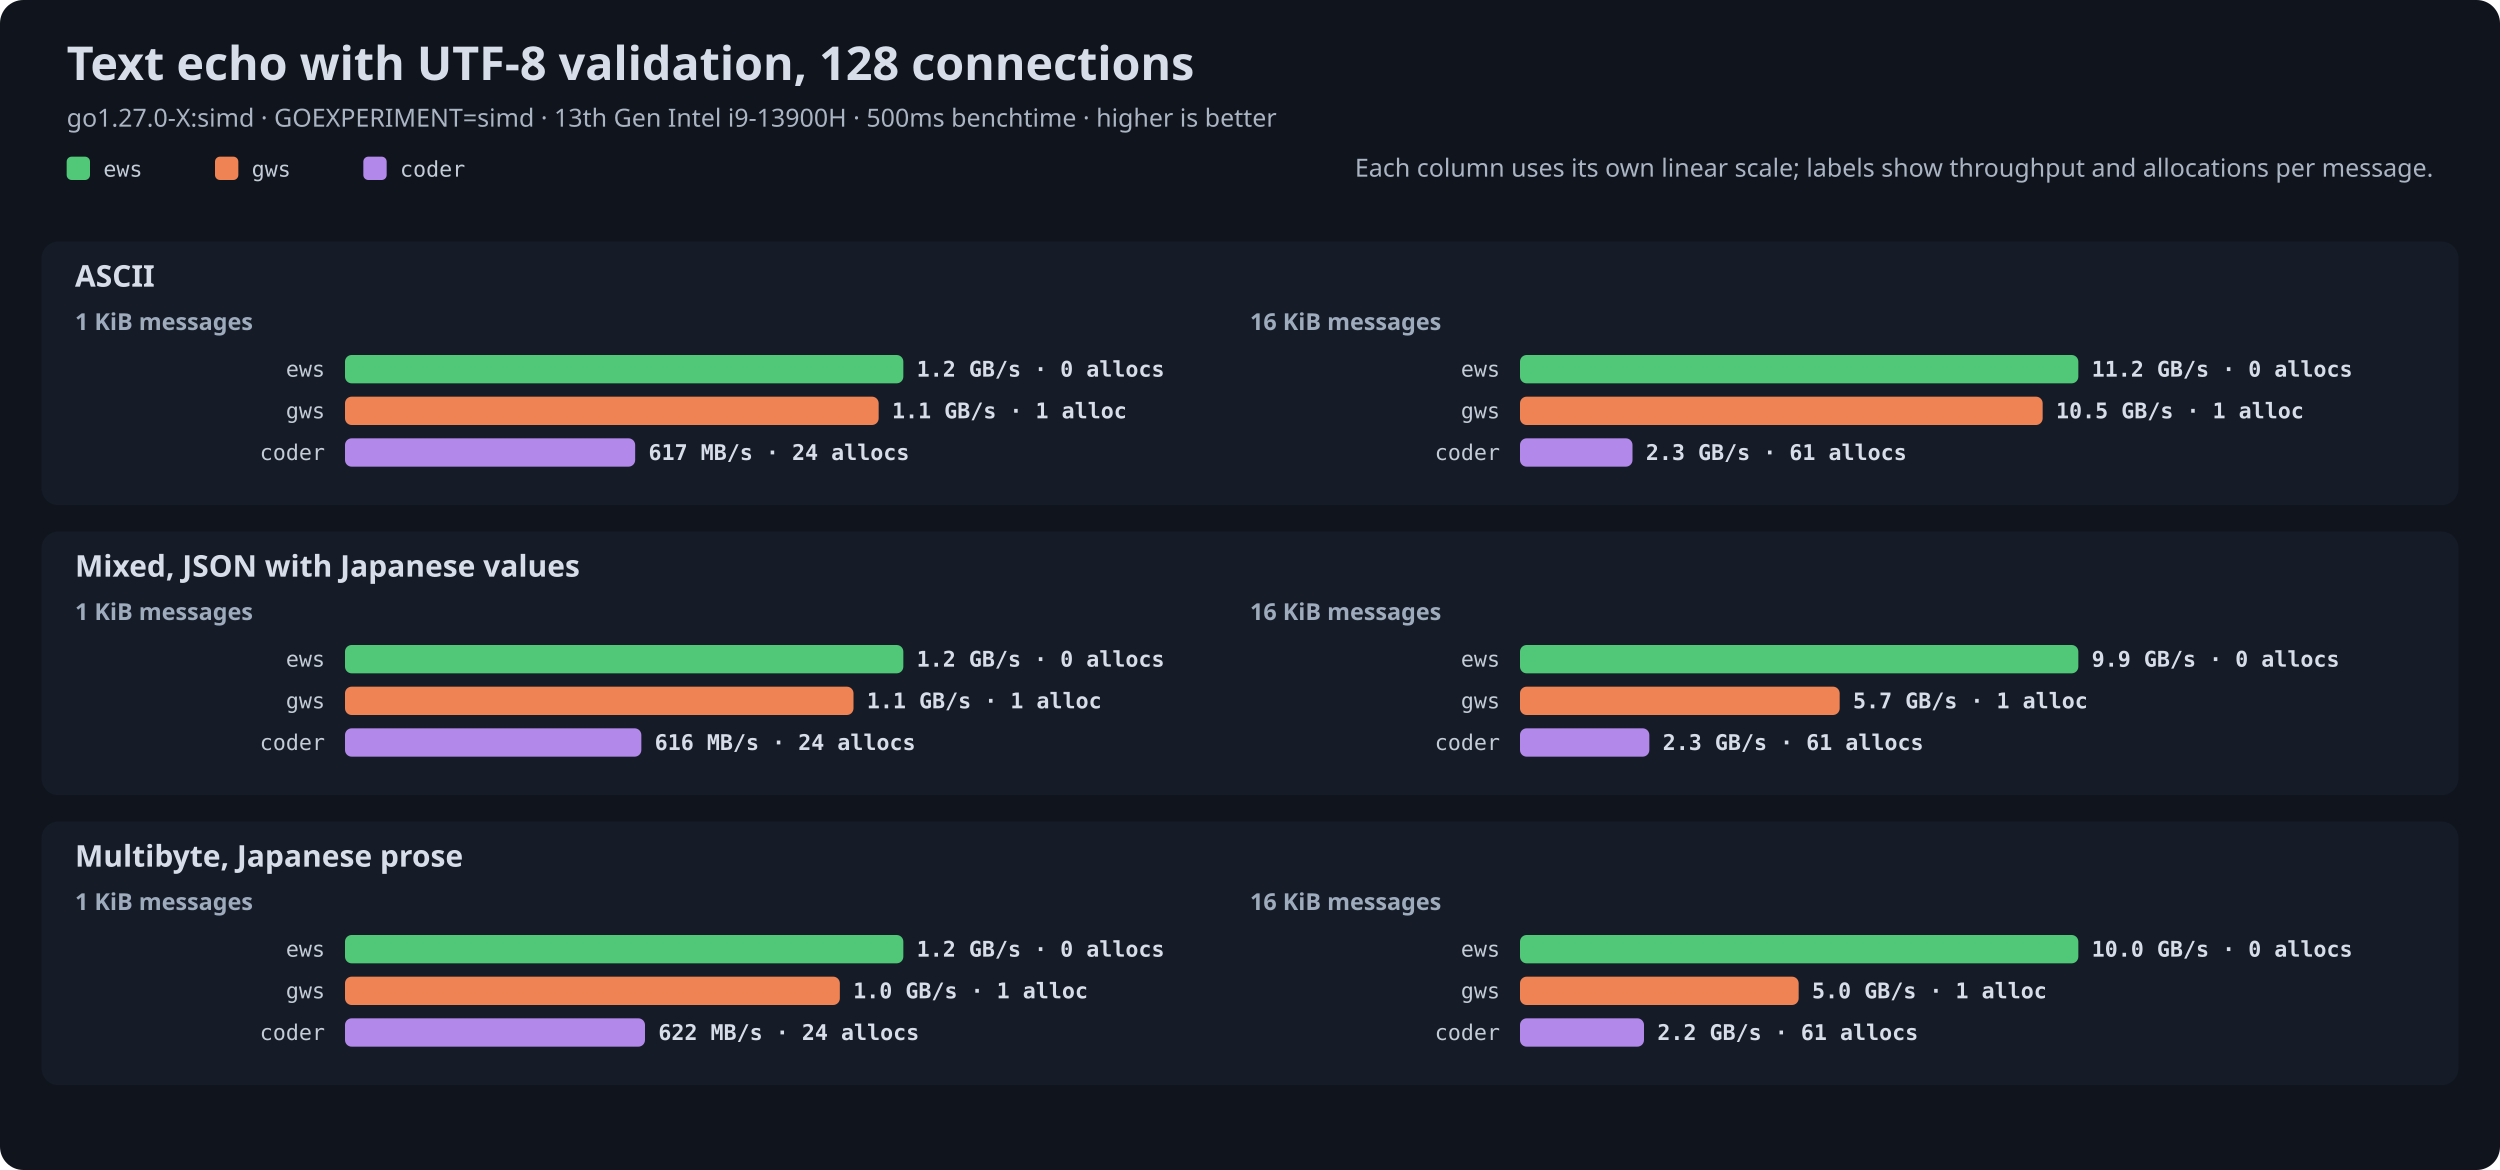
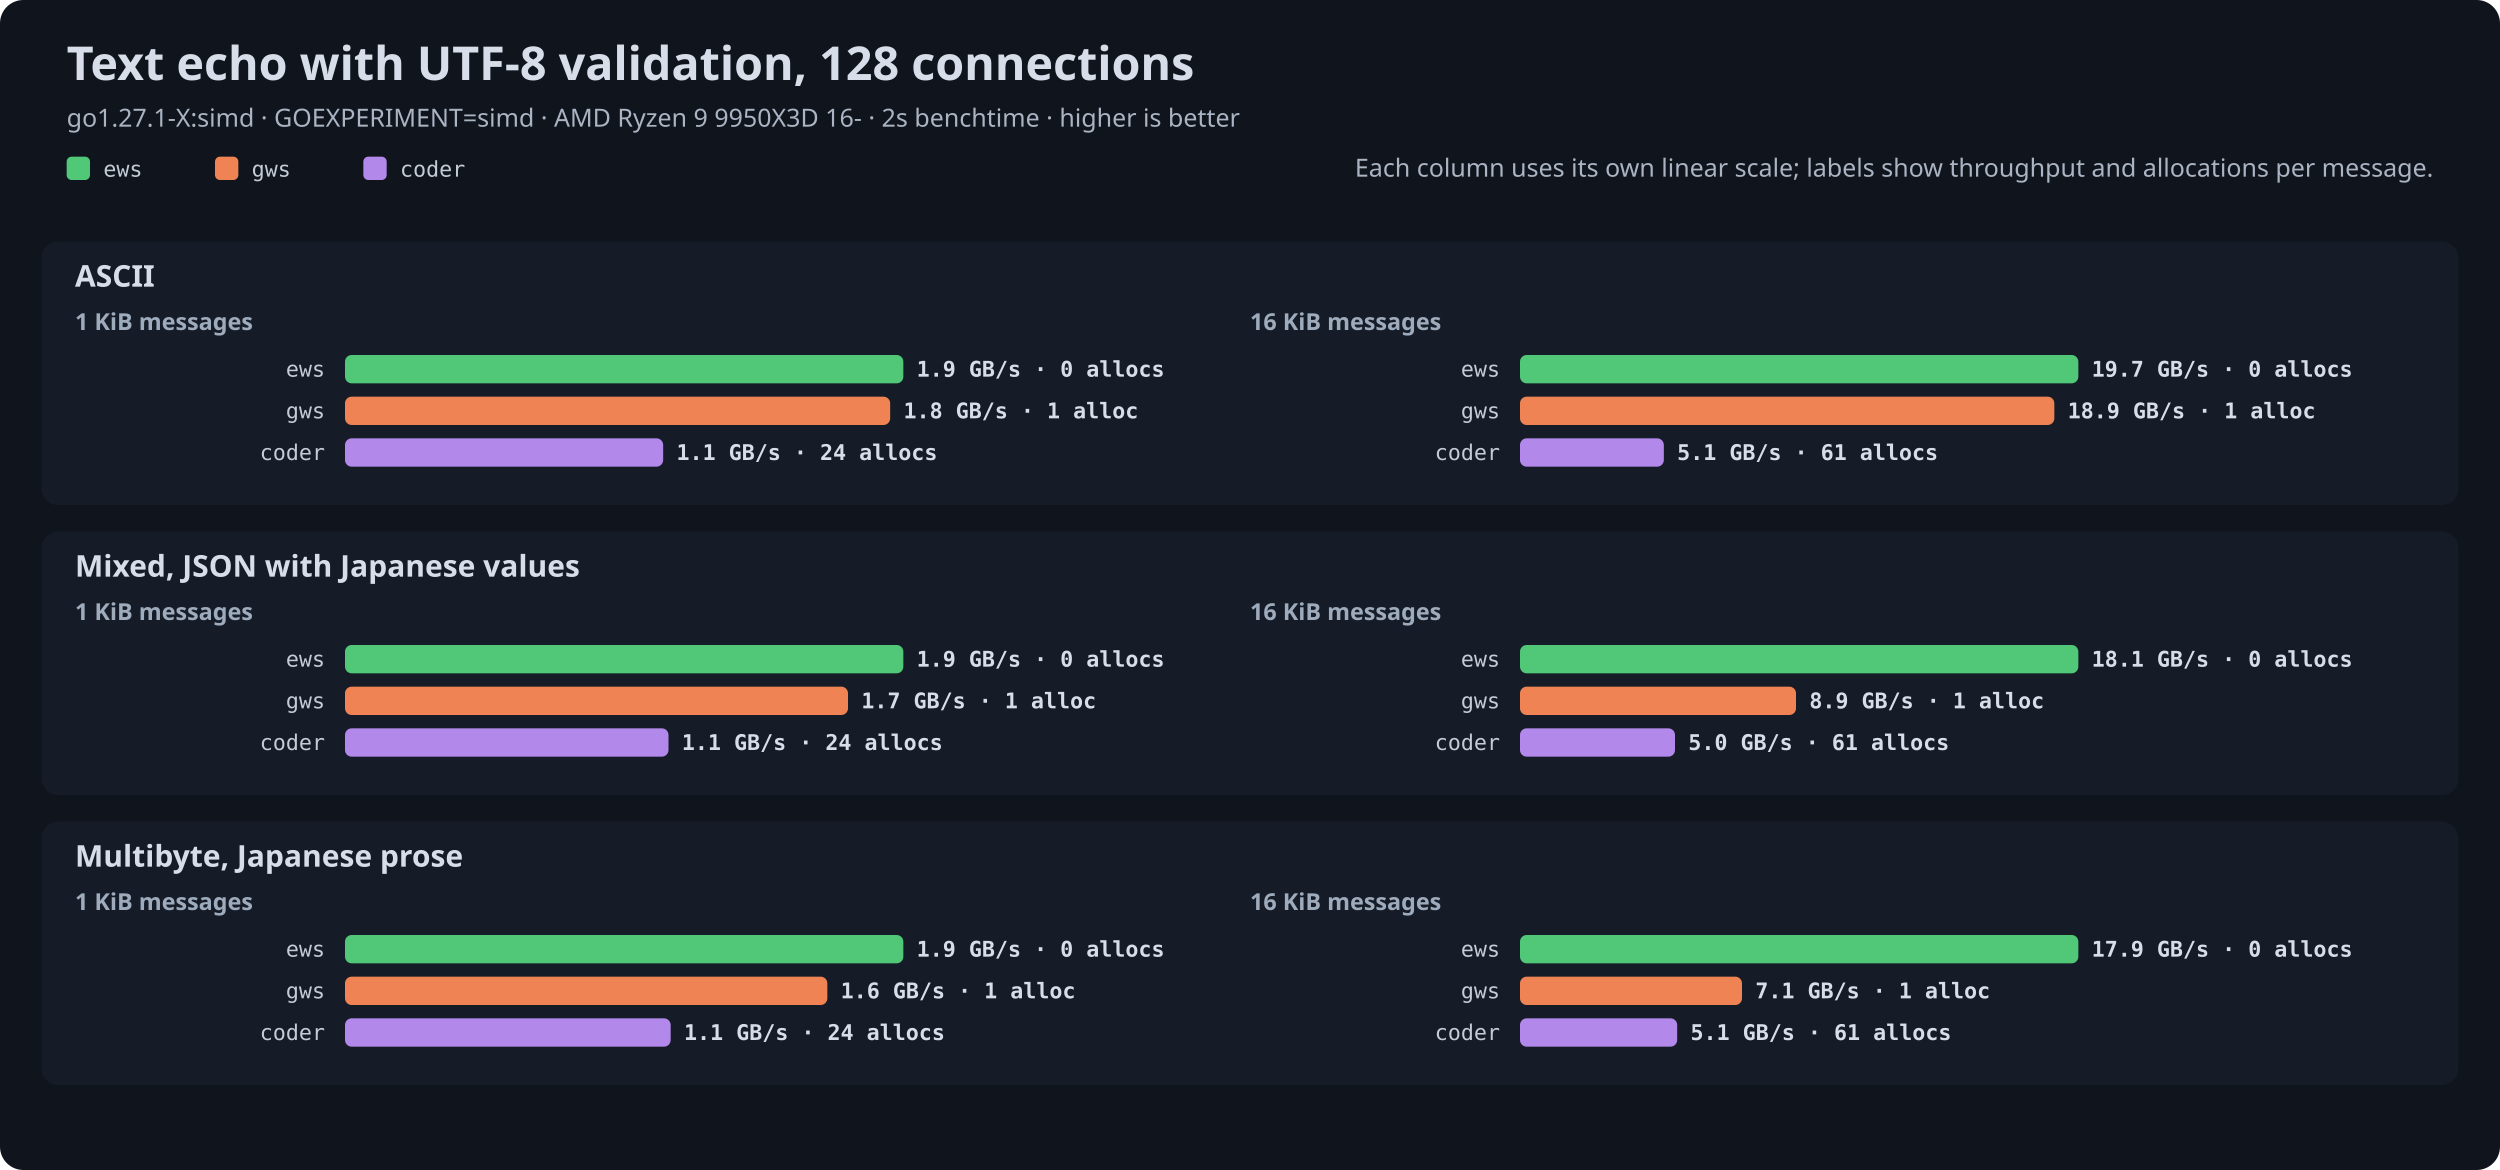
<svg xmlns="http://www.w3.org/2000/svg" width="1500" height="702" viewBox="0 0 1500 702" role="img" aria-labelledby="title desc">
  <style>text{font-family:ui-monospace,SFMono-Regular,Menlo,Consolas,monospace;fill:#d8dee9}.title{font-family:ui-sans-serif,system-ui,sans-serif;font-size:28px;font-weight:700}.subtitle{font-family:ui-sans-serif,system-ui,sans-serif;font-size:15px;fill:#aab4c3}.group{font-family:ui-sans-serif,system-ui,sans-serif;font-size:18px;font-weight:650}.contract{font-family:ui-sans-serif,system-ui,sans-serif;font-size:14px;font-weight:650;fill:#9eabbc}.series{font-size:13px;fill:#c4ccd8}.value{font-size:13px;font-weight:650}.panel{fill:#151c27}</style>
  <rect width="1500" height="702" rx="14" fill="#10151d" />
  <text class="title" x="40" y="48">Text echo with UTF-8 validation, 128 connections</text>
-   <text class="subtitle" x="40" y="76">go1.27.0-X:simd · GOEXPERIMENT=simd · 13th Gen Intel i9-13900H · 500ms benchtime · higher is better</text>
+   <text class="subtitle" x="40" y="76">go1.27.1-X:simd · GOEXPERIMENT=simd · AMD Ryzen 9 9950X3D 16- · 2s benchtime · higher is better</text>
  <rect x="40" y="94" width="14" height="14" rx="3" fill="#50c878" />
  <text class="series" x="62" y="106">ews</text>
  <rect x="129" y="94" width="14" height="14" rx="3" fill="#ef8354" />
  <text class="series" x="151" y="106">gws</text>
  <rect x="218" y="94" width="14" height="14" rx="3" fill="#b388eb" />
  <text class="series" x="240" y="106">coder</text>
  <text class="subtitle" x="1460" y="106" text-anchor="end">Each column uses its own linear scale; labels show throughput and allocations per message.</text>
  <g transform="translate(0,145)">
    <rect class="panel" x="25" y="0" width="1450" height="158" rx="10" />
    <text class="group" x="45" y="27">ASCII</text>
    <text class="contract" x="45" y="53">1 KiB messages</text>
    <text class="series" x="195" y="81" text-anchor="end">ews</text>
    <rect x="207" y="68" width="335.0" height="17" rx="4" fill="#50c878" />
-     <text class="value" x="550.0" y="81">1.2 GB/s · 0 allocs</text>
+     <text class="value" x="550.0" y="81">1.9 GB/s · 0 allocs</text>
    <text class="series" x="195" y="106" text-anchor="end">gws</text>
-     <rect x="207" y="93" width="320.2" height="17" rx="4" fill="#ef8354" />
-     <text class="value" x="535.2" y="106">1.1 GB/s · 1 alloc</text>
+     <rect x="207" y="93" width="327.1" height="17" rx="4" fill="#ef8354" />
+     <text class="value" x="542.1" y="106">1.8 GB/s · 1 alloc</text>
    <text class="series" x="195" y="131" text-anchor="end">coder</text>
-     <rect x="207" y="118" width="174.1" height="17" rx="4" fill="#b388eb" />
-     <text class="value" x="389.1" y="131">617 MB/s · 24 allocs</text>
+     <rect x="207" y="118" width="190.9" height="17" rx="4" fill="#b388eb" />
+     <text class="value" x="405.9" y="131">1.1 GB/s · 24 allocs</text>
    <text class="contract" x="750" y="53">16 KiB messages</text>
    <text class="series" x="900" y="81" text-anchor="end">ews</text>
    <rect x="912" y="68" width="335.0" height="17" rx="4" fill="#50c878" />
-     <text class="value" x="1255.0" y="81">11.2 GB/s · 0 allocs</text>
+     <text class="value" x="1255.0" y="81">19.7 GB/s · 0 allocs</text>
    <text class="series" x="900" y="106" text-anchor="end">gws</text>
-     <rect x="912" y="93" width="313.6" height="17" rx="4" fill="#ef8354" />
-     <text class="value" x="1233.6" y="106">10.5 GB/s · 1 alloc</text>
+     <rect x="912" y="93" width="320.6" height="17" rx="4" fill="#ef8354" />
+     <text class="value" x="1240.6" y="106">18.9 GB/s · 1 alloc</text>
    <text class="series" x="900" y="131" text-anchor="end">coder</text>
-     <rect x="912" y="118" width="67.5" height="17" rx="4" fill="#b388eb" />
-     <text class="value" x="987.5" y="131">2.3 GB/s · 61 allocs</text>
+     <rect x="912" y="118" width="86.3" height="17" rx="4" fill="#b388eb" />
+     <text class="value" x="1006.3" y="131">5.1 GB/s · 61 allocs</text>
  </g>
  <g transform="translate(0,319)">
    <rect class="panel" x="25" y="0" width="1450" height="158" rx="10" />
    <text class="group" x="45" y="27">Mixed, JSON with Japanese values</text>
    <text class="contract" x="45" y="53">1 KiB messages</text>
    <text class="series" x="195" y="81" text-anchor="end">ews</text>
    <rect x="207" y="68" width="335.0" height="17" rx="4" fill="#50c878" />
-     <text class="value" x="550.0" y="81">1.2 GB/s · 0 allocs</text>
+     <text class="value" x="550.0" y="81">1.9 GB/s · 0 allocs</text>
    <text class="series" x="195" y="106" text-anchor="end">gws</text>
-     <rect x="207" y="93" width="305.1" height="17" rx="4" fill="#ef8354" />
-     <text class="value" x="520.1" y="106">1.1 GB/s · 1 alloc</text>
+     <rect x="207" y="93" width="301.8" height="17" rx="4" fill="#ef8354" />
+     <text class="value" x="516.8" y="106">1.7 GB/s · 1 alloc</text>
    <text class="series" x="195" y="131" text-anchor="end">coder</text>
-     <rect x="207" y="118" width="177.8" height="17" rx="4" fill="#b388eb" />
-     <text class="value" x="392.8" y="131">616 MB/s · 24 allocs</text>
+     <rect x="207" y="118" width="194.1" height="17" rx="4" fill="#b388eb" />
+     <text class="value" x="409.1" y="131">1.1 GB/s · 24 allocs</text>
    <text class="contract" x="750" y="53">16 KiB messages</text>
    <text class="series" x="900" y="81" text-anchor="end">ews</text>
    <rect x="912" y="68" width="335.0" height="17" rx="4" fill="#50c878" />
-     <text class="value" x="1255.0" y="81">9.9 GB/s · 0 allocs</text>
+     <text class="value" x="1255.0" y="81">18.1 GB/s · 0 allocs</text>
    <text class="series" x="900" y="106" text-anchor="end">gws</text>
-     <rect x="912" y="93" width="191.8" height="17" rx="4" fill="#ef8354" />
-     <text class="value" x="1111.8" y="106">5.7 GB/s · 1 alloc</text>
+     <rect x="912" y="93" width="165.6" height="17" rx="4" fill="#ef8354" />
+     <text class="value" x="1085.6" y="106">8.9 GB/s · 1 alloc</text>
    <text class="series" x="900" y="131" text-anchor="end">coder</text>
-     <rect x="912" y="118" width="77.6" height="17" rx="4" fill="#b388eb" />
-     <text class="value" x="997.6" y="131">2.3 GB/s · 61 allocs</text>
+     <rect x="912" y="118" width="93.0" height="17" rx="4" fill="#b388eb" />
+     <text class="value" x="1013.0" y="131">5.0 GB/s · 61 allocs</text>
  </g>
  <g transform="translate(0,493)">
    <rect class="panel" x="25" y="0" width="1450" height="158" rx="10" />
    <text class="group" x="45" y="27">Multibyte, Japanese prose</text>
    <text class="contract" x="45" y="53">1 KiB messages</text>
    <text class="series" x="195" y="81" text-anchor="end">ews</text>
    <rect x="207" y="68" width="335.0" height="17" rx="4" fill="#50c878" />
-     <text class="value" x="550.0" y="81">1.2 GB/s · 0 allocs</text>
+     <text class="value" x="550.0" y="81">1.9 GB/s · 0 allocs</text>
    <text class="series" x="195" y="106" text-anchor="end">gws</text>
-     <rect x="207" y="93" width="296.9" height="17" rx="4" fill="#ef8354" />
-     <text class="value" x="511.9" y="106">1.0 GB/s · 1 alloc</text>
+     <rect x="207" y="93" width="289.4" height="17" rx="4" fill="#ef8354" />
+     <text class="value" x="504.4" y="106">1.6 GB/s · 1 alloc</text>
    <text class="series" x="195" y="131" text-anchor="end">coder</text>
-     <rect x="207" y="118" width="180.0" height="17" rx="4" fill="#b388eb" />
-     <text class="value" x="395.0" y="131">622 MB/s · 24 allocs</text>
+     <rect x="207" y="118" width="195.4" height="17" rx="4" fill="#b388eb" />
+     <text class="value" x="410.4" y="131">1.1 GB/s · 24 allocs</text>
    <text class="contract" x="750" y="53">16 KiB messages</text>
    <text class="series" x="900" y="81" text-anchor="end">ews</text>
    <rect x="912" y="68" width="335.0" height="17" rx="4" fill="#50c878" />
-     <text class="value" x="1255.0" y="81">10.0 GB/s · 0 allocs</text>
+     <text class="value" x="1255.0" y="81">17.9 GB/s · 0 allocs</text>
    <text class="series" x="900" y="106" text-anchor="end">gws</text>
-     <rect x="912" y="93" width="167.2" height="17" rx="4" fill="#ef8354" />
-     <text class="value" x="1087.2" y="106">5.0 GB/s · 1 alloc</text>
+     <rect x="912" y="93" width="133.2" height="17" rx="4" fill="#ef8354" />
+     <text class="value" x="1053.2" y="106">7.1 GB/s · 1 alloc</text>
    <text class="series" x="900" y="131" text-anchor="end">coder</text>
-     <rect x="912" y="118" width="74.4" height="17" rx="4" fill="#b388eb" />
-     <text class="value" x="994.4" y="131">2.2 GB/s · 61 allocs</text>
+     <rect x="912" y="118" width="94.3" height="17" rx="4" fill="#b388eb" />
+     <text class="value" x="1014.3" y="131">5.1 GB/s · 61 allocs</text>
  </g>
</svg>
